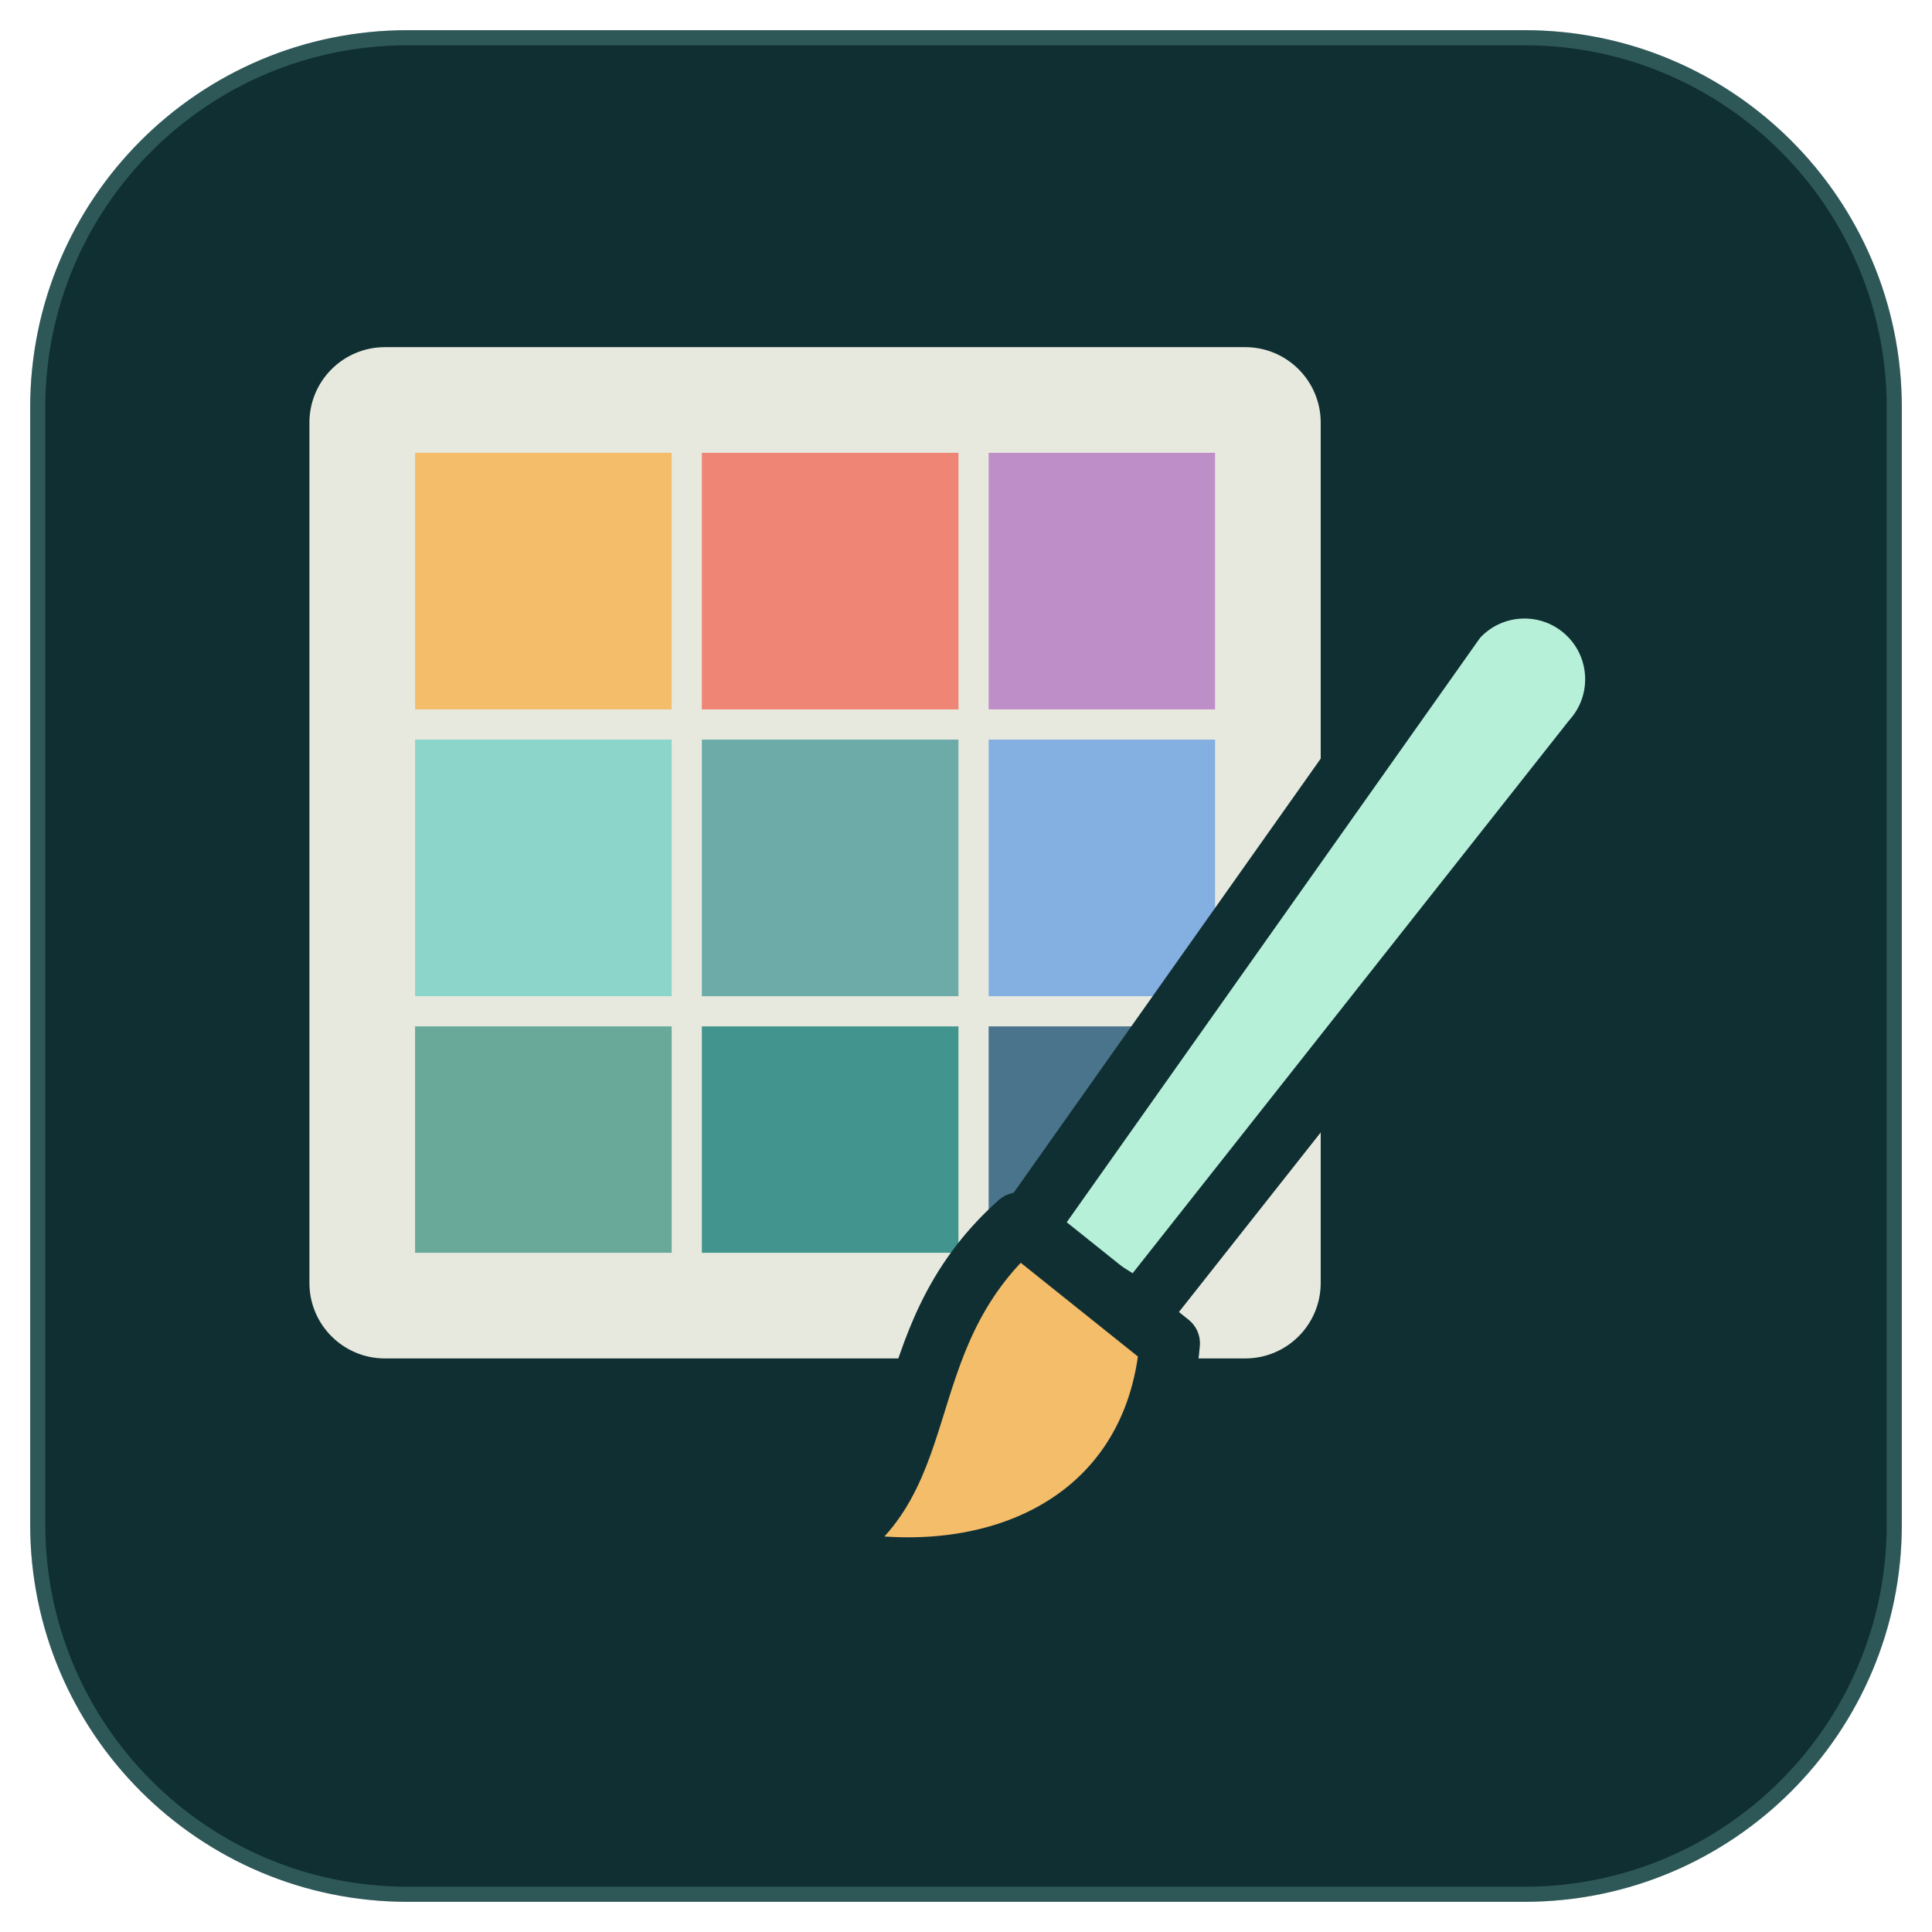
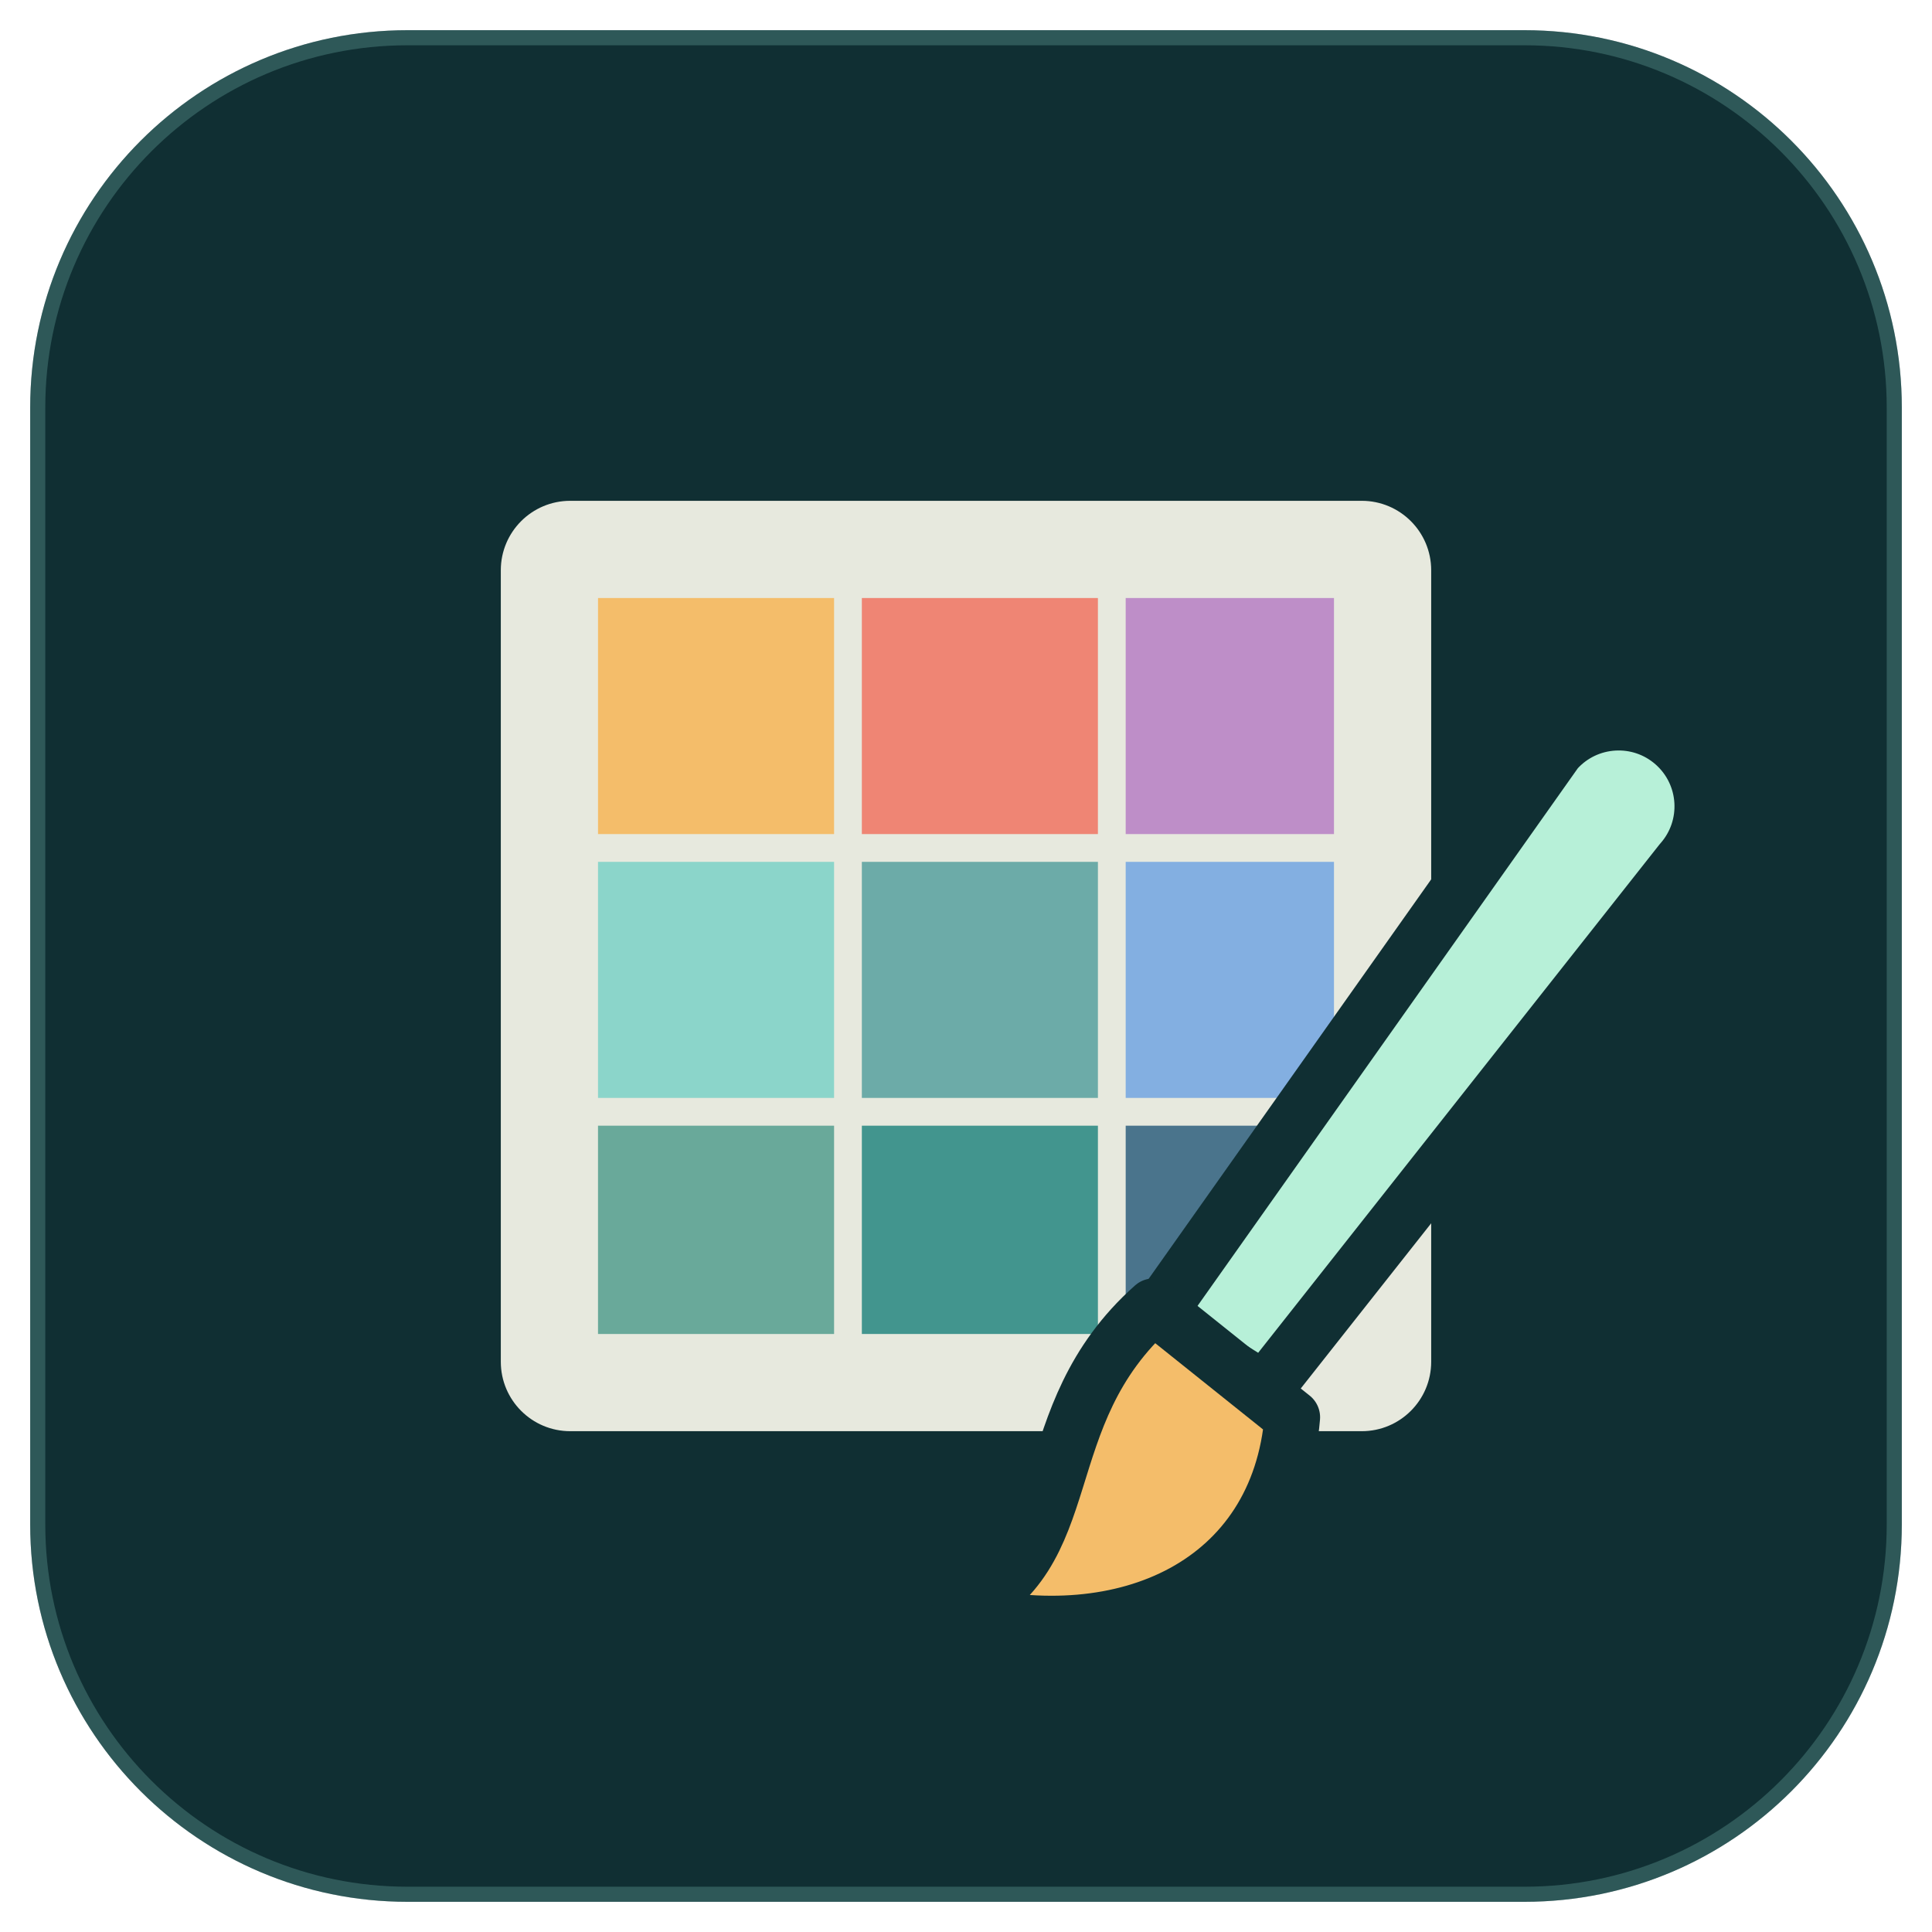
<svg xmlns="http://www.w3.org/2000/svg" width="128" height="128" viewBox="0 0 128 128" fill="none">
  <rect x="2" y="2" width="124" height="124" rx="25" fill="#102F33" />
  <rect x="2.5" y="2.5" width="123" height="123" rx="24.5" stroke="#8BD5CA" stroke-opacity=".25" />
-   <g transform="translate(-1.5 -4)">
+   <g transform="translate(64 64) scale(.92) translate(-55.5 -60.5)">
    <rect x="22" y="27" width="67" height="67" rx="5" fill="#E7E9DE" />
    <path fill="#F4BD6A" d="M29 34h17v17H29z" />
    <path fill="#EF8574" d="M48 34h17v17H48z" />
    <path fill="#BE8EC8" d="M67 34h15v17H67z" />
    <path fill="#8BD5CA" d="M29 53h17v17H29z" />
    <path fill="#6CABA8" d="M48 53h17v17H48z" />
    <path fill="#83AFE1" d="M67 53h15v17H67z" />
    <path fill="#69A99A" d="M29 72h17v15H29z" />
    <path fill="#42958E" d="M48 72h17v15H48z" />
    <path fill="#4A748C" d="M67 72h15v15H67z" />
    <path d="m69 86 29-41a6 6 0 0 1 9 8L77 91z" fill="#B7F0D8" stroke="#102F33" stroke-width="4" stroke-linejoin="round" />
    <path d="m69 85 10 8c-1 12-12 17-24 14 9-4 5-14 14-22Z" fill="#F4BD6A" stroke="#102F33" stroke-width="4" stroke-linejoin="round" />
  </g>
</svg>
